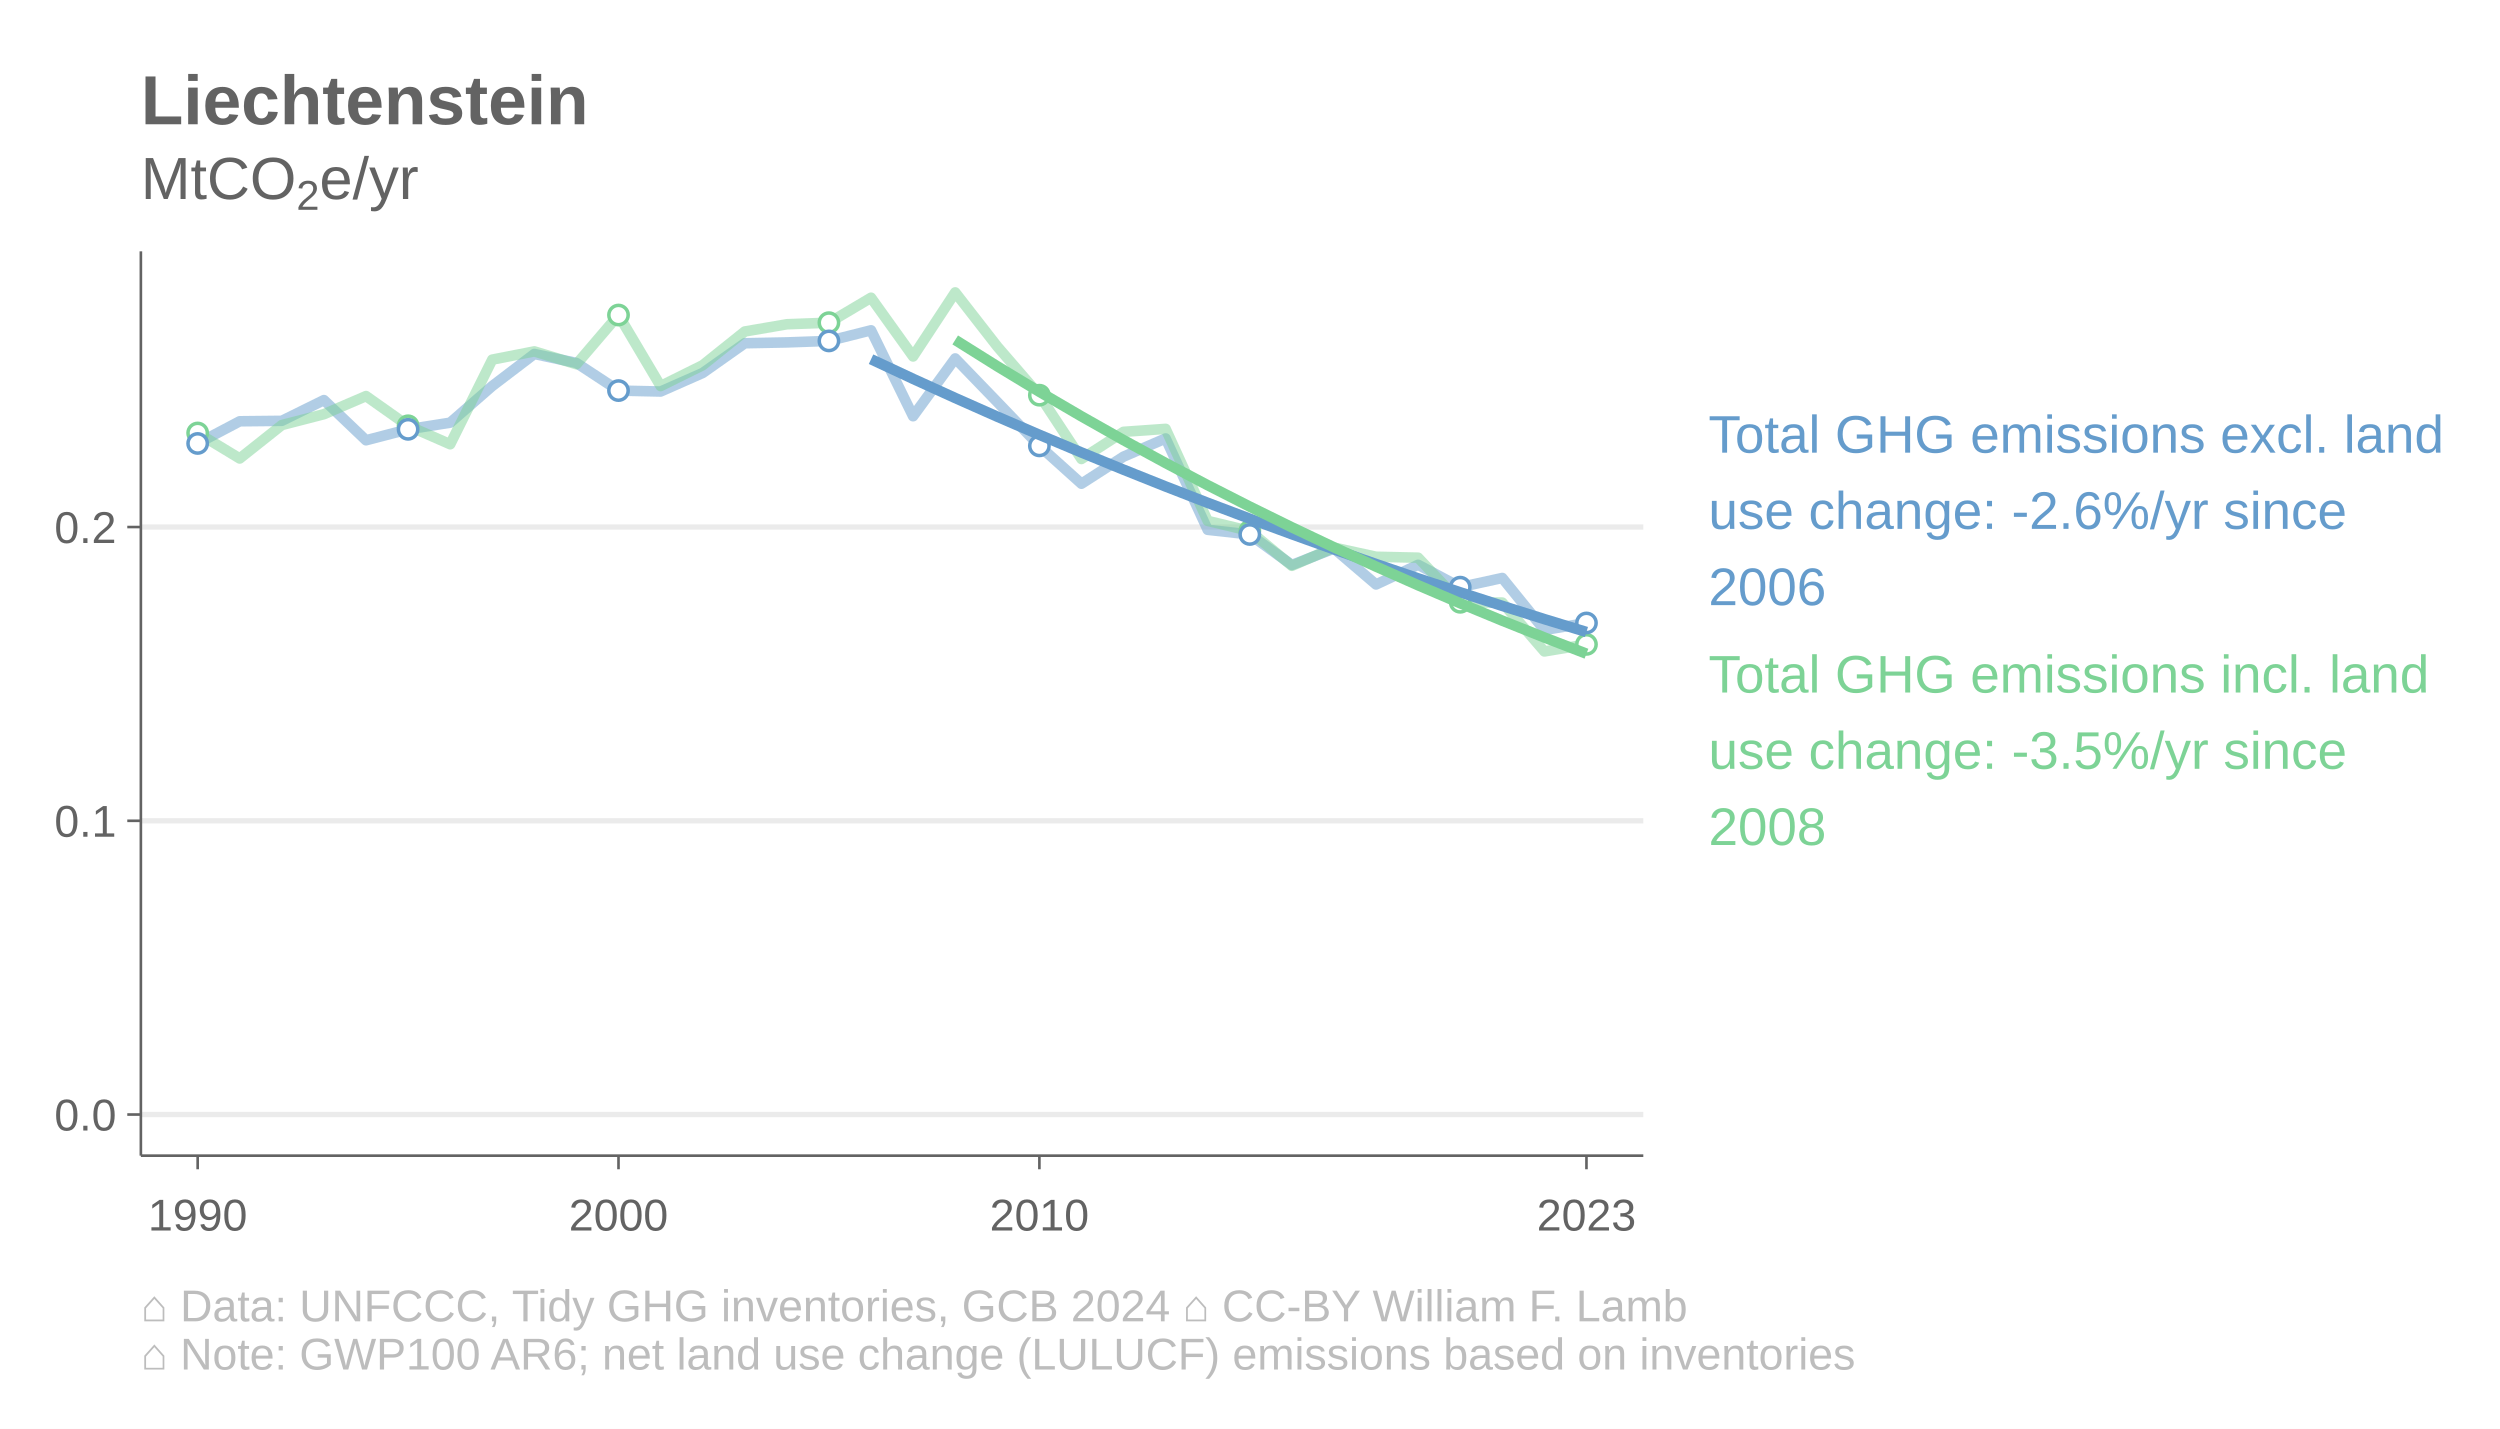
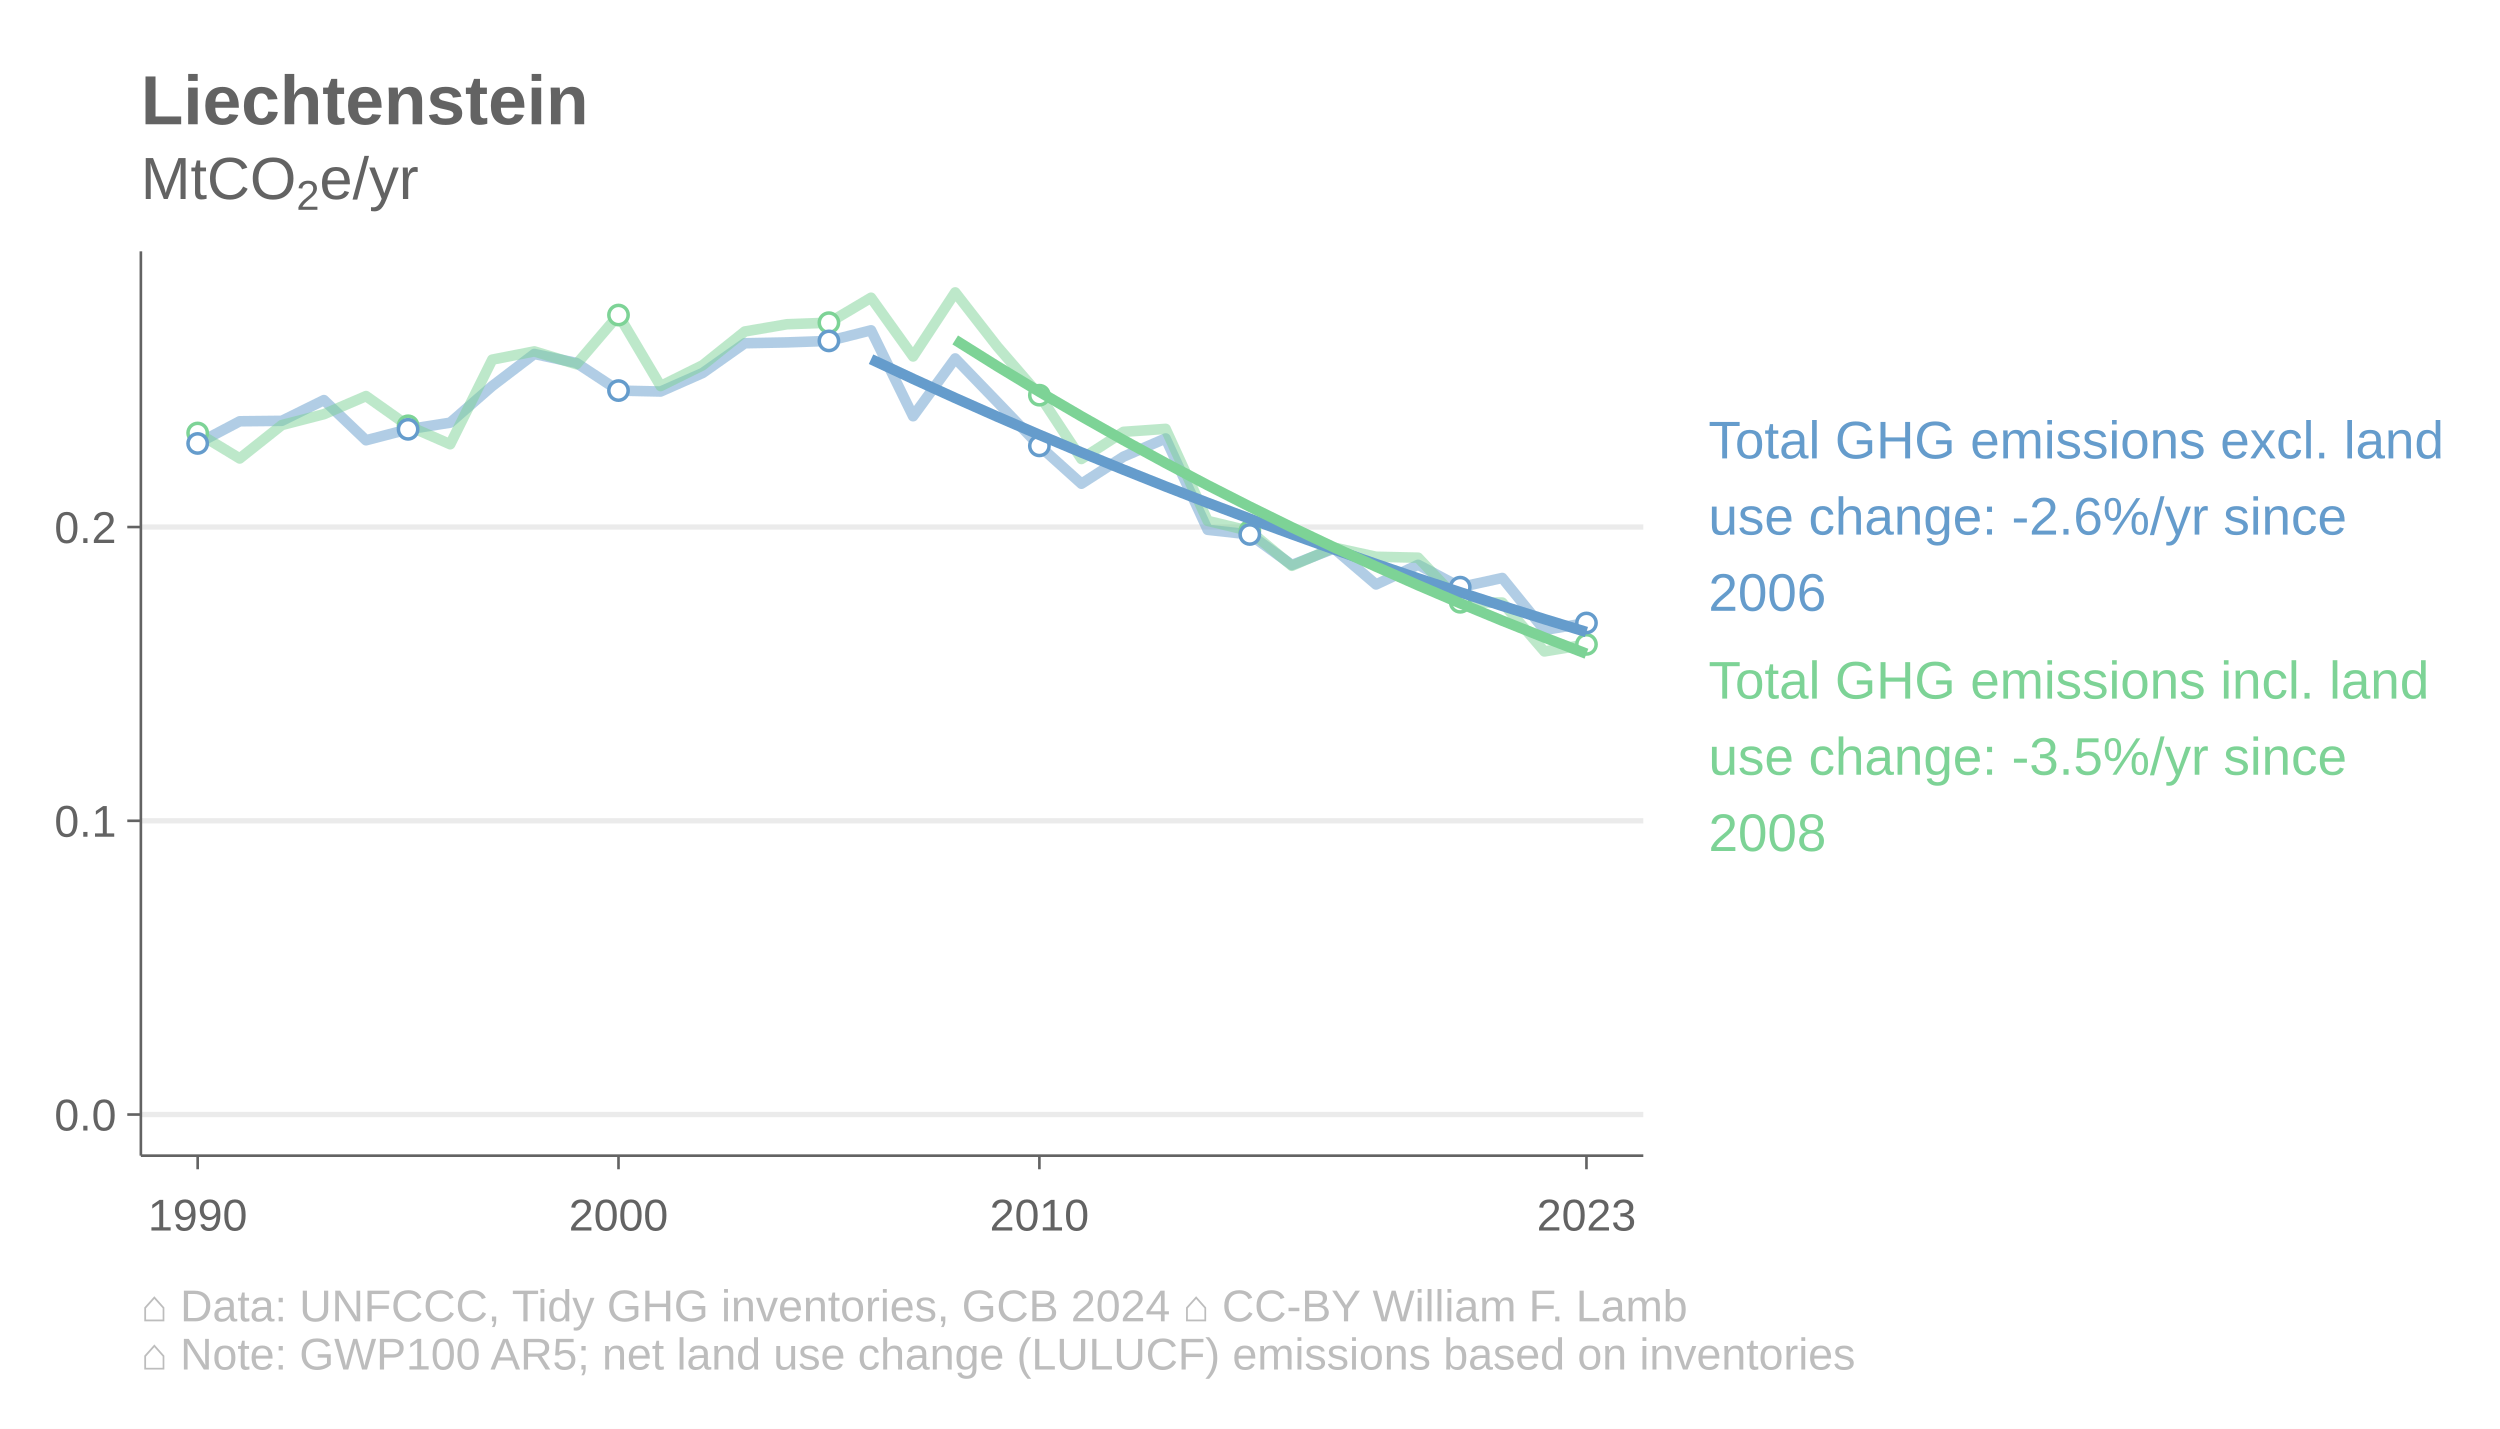
<svg xmlns="http://www.w3.org/2000/svg" class="svglite" width="504.00pt" height="288.00pt" viewBox="0 0 504.00 288.00">
  <defs>
    <style type="text/css">
    .svglite line, .svglite polyline, .svglite polygon, .svglite path, .svglite rect, .svglite circle {
      fill: none;
      stroke: #000000;
      stroke-linecap: round;
      stroke-linejoin: round;
      stroke-miterlimit: 10.00;
    }
    .svglite text {
      white-space: pre;
    }
  </style>
  </defs>
  <rect width="100%" height="100%" style="stroke: none; fill: #FFFFFF;" />
  <defs>
    <clipPath id="cpMC4wMHw1MDQuMDB8MC4wMHwyODguMDA=">
      <rect x="0.00" y="0.00" width="504.00" height="288.00" />
    </clipPath>
  </defs>
  <g clip-path="url(#cpMC4wMHw1MDQuMDB8MC4wMHwyODguMDA=)">
    <rect x="0.00" y="0.00" width="504.00" height="288.00" style="stroke-width: 1.07; stroke: #FFFFFF; fill: #FFFFFF;" />
  </g>
  <defs>
    <clipPath id="cpMjguNDB8NDk4LjUyfDUwLjY3fDIzMi45OA==">
      <rect x="28.40" y="50.67" width="470.12" height="182.31" />
    </clipPath>
  </defs>
  <g clip-path="url(#cpMjguNDB8NDk4LjUyfDUwLjY3fDIzMi45OA==)">
</g>
  <g clip-path="url(#cpMC4wMHw1MDQuMDB8MC4wMHwyODguMDA=)">
</g>
  <defs>
    <clipPath id="cpNS40OHwzMzYuNzZ8NS40OHwyODIuNTI=">
      <rect x="5.48" y="5.48" width="331.29" height="277.04" />
    </clipPath>
  </defs>
  <g clip-path="url(#cpNS40OHwzMzYuNzZ8NS40OHwyODIuNTI=)">
    <rect x="5.48" y="5.48" width="331.29" height="277.04" style="stroke-width: 1.07; stroke: #FFFFFF; fill: #FFFFFF;" />
  </g>
  <g clip-path="url(#cpMC4wMHw1MDQuMDB8MC4wMHwyODguMDA=)">
</g>
  <defs>
    <clipPath id="cpMzM2Ljc2fDQ5OC41Mnw1LjQ4fDI4Mi41Mg==">
      <rect x="336.76" y="5.48" width="161.76" height="277.04" />
    </clipPath>
  </defs>
  <g clip-path="url(#cpMzM2Ljc2fDQ5OC41Mnw1LjQ4fDI4Mi41Mg==)">
    <rect x="336.76" y="5.48" width="161.76" height="277.04" style="stroke-width: 1.07; stroke: #FFFFFF; fill: #FFFFFF;" />
  </g>
  <g clip-path="url(#cpMC4wMHw1MDQuMDB8MC4wMHwyODguMDA=)">
</g>
  <defs>
    <clipPath id="cpMjguNDB8MzMxLjI5fDUwLjY3fDIzMi45OA==">
      <rect x="28.40" y="50.67" width="302.89" height="182.31" />
    </clipPath>
  </defs>
  <g clip-path="url(#cpMjguNDB8MzMxLjI5fDUwLjY3fDIzMi45OA==)">
    <polyline points="28.40,224.69 331.29,224.69 " style="stroke-width: 1.07; stroke: #EBEBEB; stroke-linecap: butt;" />
    <polyline points="28.40,165.47 331.29,165.47 " style="stroke-width: 1.07; stroke: #EBEBEB; stroke-linecap: butt;" />
    <polyline points="28.40,106.25 331.29,106.25 " style="stroke-width: 1.07; stroke: #EBEBEB; stroke-linecap: butt;" />
    <polyline points="39.85,89.40 48.33,84.93 56.82,84.84 65.30,80.66 73.79,88.76 82.27,86.55 90.76,85.21 99.24,77.82 107.72,71.36 116.21,73.17 124.69,78.74 133.18,78.93 141.66,75.19 150.15,69.20 158.63,69.03 167.11,68.73 175.60,66.59 184.08,83.91 192.57,72.26 201.05,81.04 209.54,89.89 218.02,97.52 226.50,92.06 234.99,88.39 243.47,106.81 251.96,107.75 260.44,113.90 268.93,110.58 277.41,117.83 285.89,113.86 294.38,118.37 302.86,116.52 311.35,127.01 319.83,125.59 " style="stroke-width: 2.13; stroke: #659CCC; stroke-opacity: 0.50; stroke-linecap: butt;" />
    <polyline points="39.85,87.29 48.33,92.43 56.82,85.69 65.30,83.50 73.79,79.85 82.27,85.84 90.76,89.56 99.24,72.50 107.72,70.84 116.21,73.43 124.69,63.51 133.18,77.83 141.66,73.63 150.15,66.83 158.63,65.37 167.11,65.05 175.60,60.02 184.08,71.86 192.57,58.95 201.05,69.85 209.54,79.67 218.02,92.53 226.50,87.06 234.99,86.46 243.47,105.01 251.96,107.05 260.44,114.07 268.93,110.39 277.41,112.24 285.89,112.43 294.38,121.42 302.86,121.48 311.35,131.33 319.83,129.91 " style="stroke-width: 2.13; stroke: #7DD396; stroke-opacity: 0.50; stroke-linecap: butt;" />
    <circle cx="39.85" cy="87.29" r="1.95" style="stroke-width: 0.71; stroke: #7DD396; fill: #FFFFFF;" />
    <circle cx="82.27" cy="85.84" r="1.95" style="stroke-width: 0.71; stroke: #7DD396; fill: #FFFFFF;" />
    <circle cx="124.69" cy="63.51" r="1.95" style="stroke-width: 0.71; stroke: #7DD396; fill: #FFFFFF;" />
    <circle cx="167.11" cy="65.05" r="1.95" style="stroke-width: 0.71; stroke: #7DD396; fill: #FFFFFF;" />
    <circle cx="209.54" cy="79.67" r="1.95" style="stroke-width: 0.71; stroke: #7DD396; fill: #FFFFFF;" />
    <circle cx="251.96" cy="107.05" r="1.95" style="stroke-width: 0.71; stroke: #7DD396; fill: #FFFFFF;" />
    <circle cx="294.38" cy="121.42" r="1.95" style="stroke-width: 0.71; stroke: #7DD396; fill: #FFFFFF;" />
    <circle cx="319.83" cy="129.91" r="1.95" style="stroke-width: 0.71; stroke: #7DD396; fill: #FFFFFF;" />
    <circle cx="39.85" cy="89.40" r="1.95" style="stroke-width: 0.71; stroke: #659CCC; fill: #FFFFFF;" />
    <circle cx="82.27" cy="86.55" r="1.95" style="stroke-width: 0.71; stroke: #659CCC; fill: #FFFFFF;" />
    <circle cx="124.69" cy="78.74" r="1.95" style="stroke-width: 0.71; stroke: #659CCC; fill: #FFFFFF;" />
    <circle cx="167.11" cy="68.73" r="1.95" style="stroke-width: 0.71; stroke: #659CCC; fill: #FFFFFF;" />
    <circle cx="209.54" cy="89.89" r="1.95" style="stroke-width: 0.71; stroke: #659CCC; fill: #FFFFFF;" />
    <circle cx="251.96" cy="107.75" r="1.95" style="stroke-width: 0.71; stroke: #659CCC; fill: #FFFFFF;" />
    <circle cx="294.38" cy="118.37" r="1.95" style="stroke-width: 0.71; stroke: #659CCC; fill: #FFFFFF;" />
    <circle cx="319.83" cy="125.59" r="1.95" style="stroke-width: 0.71; stroke: #659CCC; fill: #FFFFFF;" />
    <polyline points="175.60,72.42 184.08,76.38 192.57,80.24 201.05,84.00 209.54,87.66 218.02,91.22 226.50,94.69 234.99,98.08 243.47,101.37 251.96,104.58 260.44,107.70 268.93,110.75 277.41,113.71 285.89,116.60 294.38,119.41 302.86,122.15 311.35,124.82 319.83,127.41 " style="stroke-width: 2.13; stroke: #659CCC; stroke-linecap: butt;" />
    <polyline points="192.57,68.53 201.05,73.84 209.54,78.98 218.02,83.94 226.50,88.73 234.99,93.35 243.47,97.82 251.96,102.14 260.44,106.31 268.93,110.34 277.41,114.23 285.89,117.99 294.38,121.62 302.86,125.13 311.35,128.52 319.83,131.79 " style="stroke-width: 2.13; stroke: #7DD396; stroke-linecap: butt;" />
  </g>
  <g clip-path="url(#cpMC4wMHw1MDQuMDB8MC4wMHwyODguMDA=)">
    <polyline points="28.40,232.98 28.40,50.67 " style="stroke-width: 0.53; stroke: #636363; stroke-linecap: butt;" />
    <text x="23.47" y="227.91" text-anchor="end" style="font-size: 9.00px;fill: #636363; font-family: &quot;Arial&quot;;" textLength="12.51px" lengthAdjust="spacingAndGlyphs">0.0</text>
    <text x="23.47" y="168.69" text-anchor="end" style="font-size: 9.00px;fill: #636363; font-family: &quot;Arial&quot;;" textLength="12.51px" lengthAdjust="spacingAndGlyphs">0.1</text>
    <text x="23.47" y="109.47" text-anchor="end" style="font-size: 9.00px;fill: #636363; font-family: &quot;Arial&quot;;" textLength="12.51px" lengthAdjust="spacingAndGlyphs">0.2</text>
    <polyline points="25.66,224.69 28.40,224.69 " style="stroke-width: 0.53; stroke: #636363; stroke-linecap: butt;" />
    <polyline points="25.66,165.47 28.40,165.47 " style="stroke-width: 0.53; stroke: #636363; stroke-linecap: butt;" />
    <polyline points="25.66,106.25 28.40,106.25 " style="stroke-width: 0.53; stroke: #636363; stroke-linecap: butt;" />
    <polyline points="28.40,232.98 331.29,232.98 " style="stroke-width: 0.53; stroke: #636363; stroke-linecap: butt;" />
    <polyline points="39.85,235.72 39.85,232.98 " style="stroke-width: 0.53; stroke: #636363; stroke-linecap: butt;" />
    <polyline points="124.69,235.72 124.69,232.98 " style="stroke-width: 0.53; stroke: #636363; stroke-linecap: butt;" />
    <polyline points="209.54,235.72 209.54,232.98 " style="stroke-width: 0.53; stroke: #636363; stroke-linecap: butt;" />
    <polyline points="319.83,235.72 319.83,232.98 " style="stroke-width: 0.53; stroke: #636363; stroke-linecap: butt;" />
    <text x="39.85" y="248.08" text-anchor="middle" style="font-size: 9.00px;fill: #636363; font-family: &quot;Arial&quot;;" textLength="20.02px" lengthAdjust="spacingAndGlyphs">1990</text>
    <text x="124.69" y="248.08" text-anchor="middle" style="font-size: 9.00px;fill: #636363; font-family: &quot;Arial&quot;;" textLength="20.02px" lengthAdjust="spacingAndGlyphs">2000</text>
    <text x="209.54" y="248.08" text-anchor="middle" style="font-size: 9.00px;fill: #636363; font-family: &quot;Arial&quot;;" textLength="20.02px" lengthAdjust="spacingAndGlyphs">2010</text>
    <text x="319.83" y="248.08" text-anchor="middle" style="font-size: 9.00px;fill: #636363; font-family: &quot;Arial&quot;;" textLength="20.02px" lengthAdjust="spacingAndGlyphs">2023</text>
    <text x="28.40" y="40.12" style="font-size: 12.00px;fill: #636363; font-family: &quot;Arial&quot;;" textLength="31.34px" lengthAdjust="spacingAndGlyphs">MtCO</text>
    <text x="59.74" y="42.30" style="font-size: 8.40px;fill: #636363; font-family: &quot;Arial&quot;;" textLength="4.67px" lengthAdjust="spacingAndGlyphs">2</text>
    <text x="64.40" y="40.12" style="font-size: 12.00px;fill: #636363; font-family: &quot;Arial&quot;;" textLength="20.01px" lengthAdjust="spacingAndGlyphs">e/yr</text>
    <text x="28.40" y="25.05" style="font-size: 14.00px; font-weight: bold;fill: #636363; font-family: &quot;Arial&quot;;" textLength="90.19px" lengthAdjust="spacingAndGlyphs">Liechtenstein</text>
    <text x="28.40" y="266.38" style="font-size: 9.00px;fill: #BDBDBD; font-family: &quot;Arial&quot;;" textLength="321.75px" lengthAdjust="spacingAndGlyphs">⌂ Data: UNFCCC, Tidy GHG inventories, GCB 2024   ⌂ CC-BY William F. Lamb  </text>
-     <text x="28.40" y="276.10" style="font-size: 9.00px;fill: #BDBDBD; font-family: &quot;Arial&quot;;" textLength="345.55px" lengthAdjust="spacingAndGlyphs">⌂ Note: GWP100 AR6; net land use change (LULUCF) emissions based on inventories</text>
+     <text x="28.40" y="276.10" style="font-size: 9.00px;fill: #BDBDBD; font-family: &quot;Arial&quot;;" textLength="345.55px" lengthAdjust="spacingAndGlyphs">⌂ Note: GWP100 AR5; net land use change (LULUCF) emissions based on inventories</text>
  </g>
  <defs>
    <clipPath id="cpMzM5LjUwfDQ5OC41Mnw1MC42N3wyMzIuOTg=">
      <rect x="339.50" y="50.67" width="159.02" height="182.31" />
    </clipPath>
  </defs>
  <g clip-path="url(#cpMzM5LjUwfDQ5OC41Mnw1MC42N3wyMzIuOTg=)">
-     <text x="344.43" y="91.26" style="font-size: 10.67px;fill: #659CCC; font-family: &quot;Arial&quot;;" textLength="148.05px" lengthAdjust="spacingAndGlyphs">Total GHG emissions excl. land</text>
-     <text x="344.43" y="106.62" style="font-size: 10.67px;fill: #659CCC; font-family: &quot;Arial&quot;;" textLength="128.52px" lengthAdjust="spacingAndGlyphs">use change: -2.6%/yr since</text>
-     <text x="344.43" y="121.99" style="font-size: 10.67px;fill: #659CCC; font-family: &quot;Arial&quot;;" textLength="23.70px" lengthAdjust="spacingAndGlyphs">2006</text>
-     <text x="344.44" y="139.62" style="font-size: 10.67px;fill: #7DD396; font-family: &quot;Arial&quot;;" textLength="145.09px" lengthAdjust="spacingAndGlyphs">Total GHG emissions incl. land</text>
-     <text x="344.44" y="154.99" style="font-size: 10.67px;fill: #7DD396; font-family: &quot;Arial&quot;;" textLength="128.52px" lengthAdjust="spacingAndGlyphs">use change: -3.5%/yr since</text>
-     <text x="344.44" y="170.35" style="font-size: 10.67px;fill: #7DD396; font-family: &quot;Arial&quot;;" textLength="23.70px" lengthAdjust="spacingAndGlyphs">2008</text>
+     <text x="344.43" y="92.41" style="font-size: 10.67px;fill: #659CCC; font-family: &quot;Arial&quot;;" textLength="148.05px" lengthAdjust="spacingAndGlyphs">Total GHG emissions excl. land</text>
+     <text x="344.43" y="107.77" style="font-size: 10.67px;fill: #659CCC; font-family: &quot;Arial&quot;;" textLength="128.52px" lengthAdjust="spacingAndGlyphs">use change: -2.6%/yr since</text>
+     <text x="344.43" y="123.13" style="font-size: 10.67px;fill: #659CCC; font-family: &quot;Arial&quot;;" textLength="23.70px" lengthAdjust="spacingAndGlyphs">2006</text>
+     <text x="344.44" y="140.83" style="font-size: 10.67px;fill: #7DD396; font-family: &quot;Arial&quot;;" textLength="145.09px" lengthAdjust="spacingAndGlyphs">Total GHG emissions incl. land</text>
+     <text x="344.44" y="156.19" style="font-size: 10.67px;fill: #7DD396; font-family: &quot;Arial&quot;;" textLength="128.52px" lengthAdjust="spacingAndGlyphs">use change: -3.5%/yr since</text>
+     <text x="344.44" y="171.56" style="font-size: 10.67px;fill: #7DD396; font-family: &quot;Arial&quot;;" textLength="23.70px" lengthAdjust="spacingAndGlyphs">2008</text>
  </g>
  <g clip-path="url(#cpMC4wMHw1MDQuMDB8MC4wMHwyODguMDA=)">
</g>
</svg>
